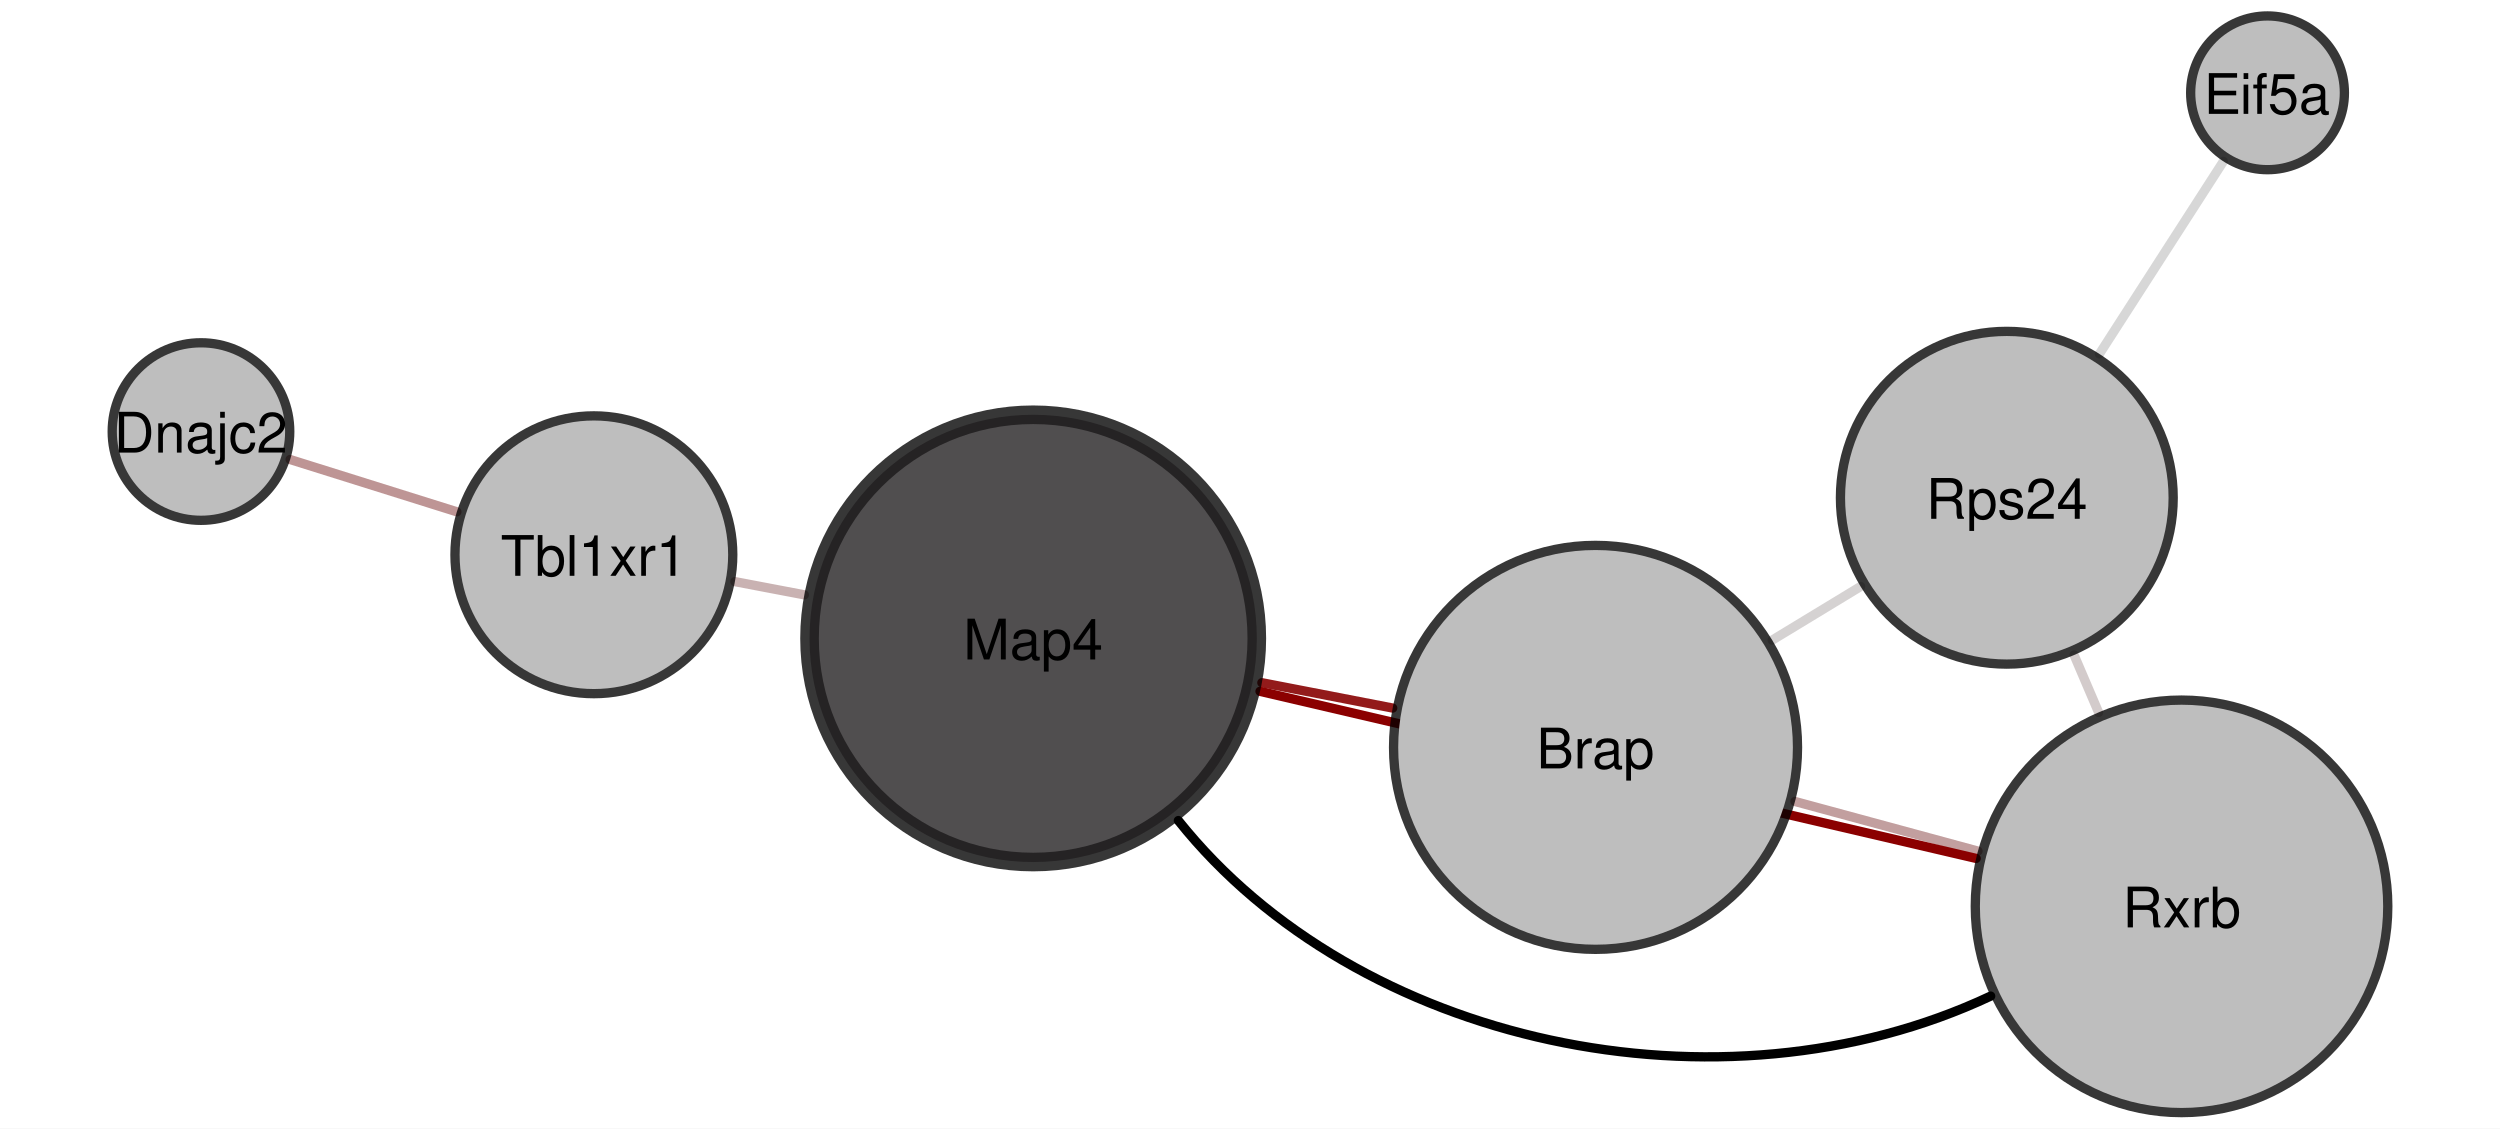
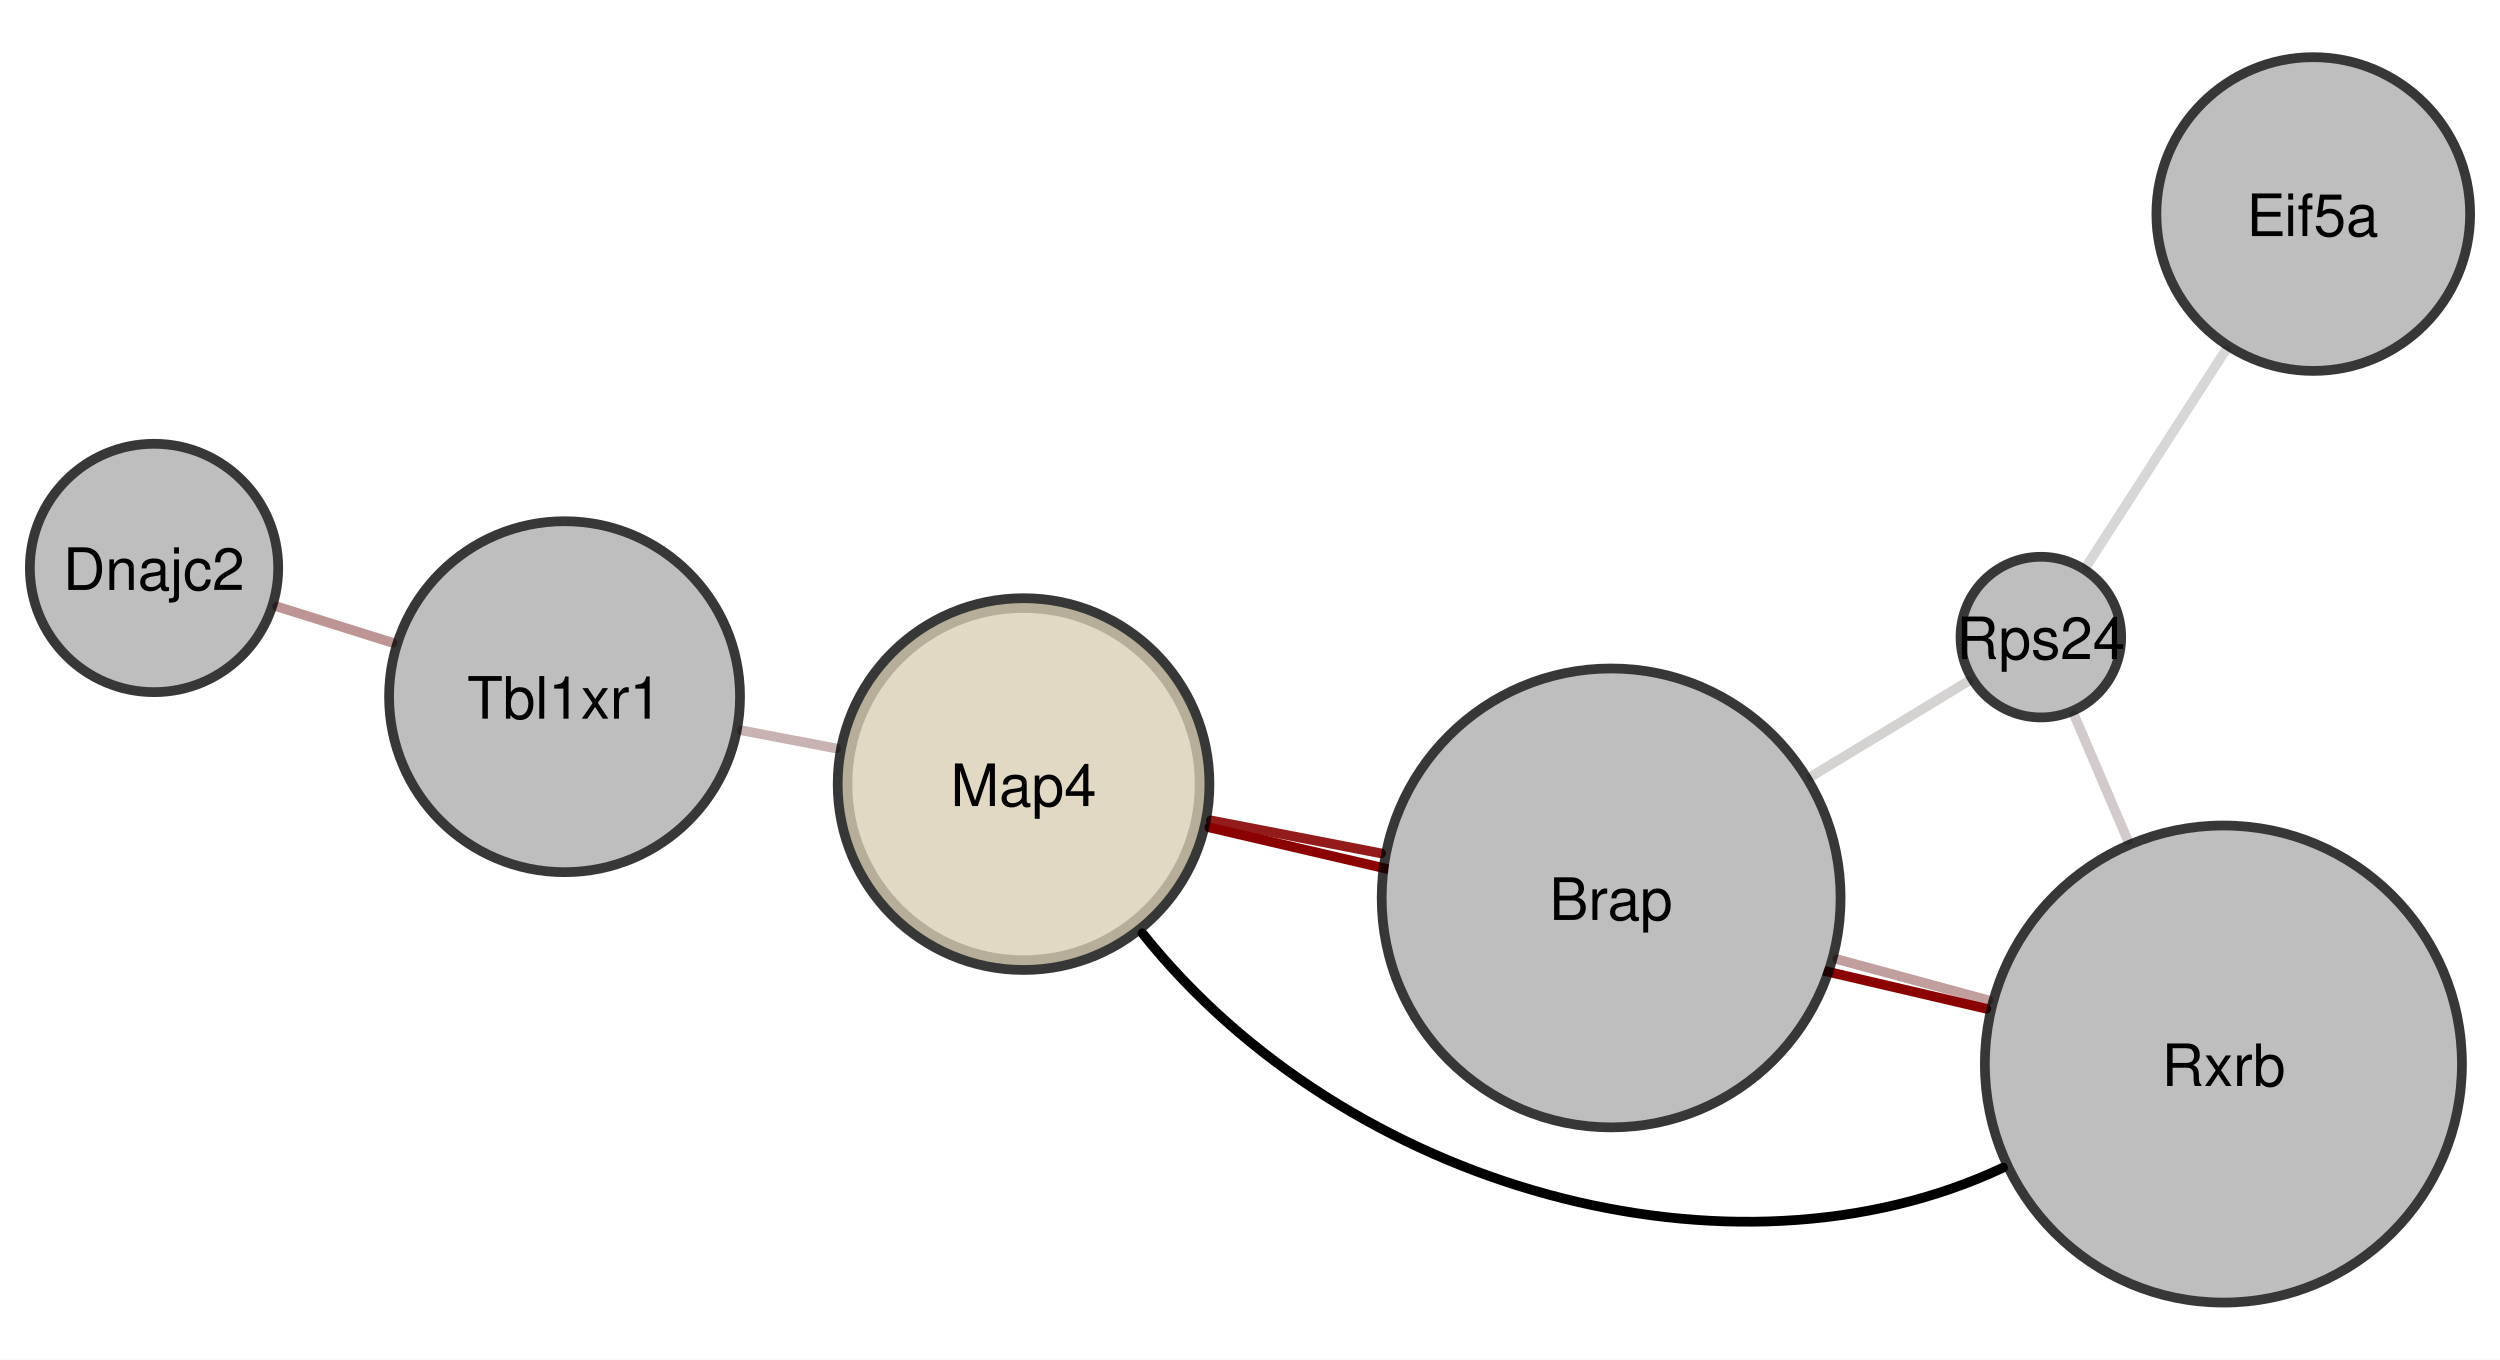
- <svg xmlns="http://www.w3.org/2000/svg" version="1.1" baseProfile="full" x="0px" y="0px" width="1513px" height="683px" viewBox="0 0 1513 683">
+ <svg xmlns="http://www.w3.org/2000/svg" version="1.1" baseProfile="full" x="0px" y="0px" width="877px" height="477px" viewBox="0 0 877 477">
  <g stroke-linejoin="miter" stroke-dashoffset="0" stroke-dasharray="none" stroke-width="1" stroke-miterlimit="10" stroke-linecap="square">
    <g fill-opacity="1" fill-rule="nonzero" stroke="none" fill="#ffffff">
-       <path d="M 0 0 L 1513 0 L 1513 683 L 0 683 L 0 0 z" />
+       <path d="M 0 0 L 877 0 L 877 477 L 0 477 L 0 0 z" />
    </g>
-     <g transform="matrix(2.819731, 0, 0, 2.819731, 854.1492, 334.5016)">
-       <g stroke-linejoin="round" stroke-width="2" stroke-linecap="round" fill="none" stroke-opacity="0.761" stroke="#aa7474">
-         <path d="M -204.859 -8.78 L -240.647 -20.003" />
+     <g transform="matrix(1.707723, 0, 0, 1.707723, 497.6767, 243.6495)">
+       <g stroke-linejoin="round" stroke-width="2" stroke-linecap="round" fill="none" stroke-opacity="0.624" stroke="#bcb6b6">
+         <path d="M 80.681 16.803 L 112.845 -2.72" />
      </g>
    </g>
-     <g transform="matrix(2.819731, 0, 0, 2.819731, 854.1492, 334.5016)">
-       <g stroke-linejoin="round" stroke-width="2" stroke-linecap="round" fill="none" stroke-opacity="0.702" stroke="#b29191">
-         <path d="M -145.186 6.204 L -130.285 9.041" />
+     <g transform="matrix(1.707723, 0, 0, 1.707723, 497.6767, 243.6495)">
+       <g stroke-linejoin="round" stroke-width="2" stroke-linecap="round" fill="none" stroke-opacity="0.741" stroke="#ad7e7e">
+         <path d="M 85.988 54.381 L 117.05 62.808" />
      </g>
    </g>
-     <g transform="matrix(2.819731, 0, 0, 2.819731, 854.1492, 334.5016)">
-       <g stroke-linejoin="round" stroke-width="2" stroke-linecap="round" fill="none" stroke-opacity="0.624" stroke="#bcb6b6">
-         <path d="M 77.449 18.765 L 96.423 7.248" />
+     <g transform="matrix(1.707723, 0, 0, 1.707723, 497.6767, 243.6495)">
+       <g stroke-linejoin="round" stroke-width="2" stroke-linecap="round" fill="none" stroke-opacity="0.961" stroke="#901313">
+         <path d="M -7.721 32.622 L -42.701 25.845" />
      </g>
    </g>
-     <g transform="matrix(2.819731, 0, 0, 2.819731, 854.1492, 334.5016)">
-       <g stroke-linejoin="round" stroke-width="2" stroke-linecap="round" fill="none" stroke-opacity="0.741" stroke="#ad7e7e">
-         <path d="M 82.339 53.391 L 121.614 64.047" />
+     <g transform="matrix(1.707723, 0, 0, 1.707723, 497.6767, 243.6495)">
+       <g stroke-linejoin="round" stroke-width="2" stroke-linecap="round" fill="none" stroke-opacity="1" stroke="#8b0000">
+         <path d="M 116.613 64.539 L -43.01 27.295" />
      </g>
    </g>
-     <g transform="matrix(2.819731, 0, 0, 2.819731, 854.1492, 334.5016)">
-       <g stroke-linejoin="round" stroke-width="2" stroke-linecap="round" fill="none" stroke-opacity="0.961" stroke="#901313">
-         <path d="M -4.009 33.342 L -32.08 27.903" />
+     <g transform="matrix(1.707723, 0, 0, 1.707723, 497.6767, 243.6495)">
+       <g stroke-linejoin="round" stroke-width="2" stroke-linecap="round" fill="none" stroke-opacity="1" stroke="#000000">
+         <path d="M -56.749 49.035 C -14.723 101.776 64.437 123.329 120.058 97.176" />
      </g>
    </g>
-     <g transform="matrix(2.819731, 0, 0, 2.819731, 854.1492, 334.5016)">
+     <g transform="matrix(1.707723, 0, 0, 1.707723, 497.6767, 243.6495)">
      <g stroke-linejoin="round" stroke-width="2" stroke-linecap="round" fill="none" stroke-opacity="0.639" stroke="#baaeae">
-         <path d="M 142.238 21.954 L 147.507 34.275" />
+         <path d="M 134.685 4.291 L 145.647 29.927" />
      </g>
    </g>
-     <g transform="matrix(2.819731, 0, 0, 2.819731, 854.1492, 334.5016)">
+     <g transform="matrix(1.707723, 0, 0, 1.707723, 497.6767, 243.6495)">
      <g stroke-linejoin="round" stroke-width="2" stroke-linecap="round" fill="none" stroke-opacity="0.608" stroke="#bebebe">
-         <path d="M 174.289 -83.993 L 147.679 -42.666" />
+         <path d="M 165.776 -70.772 L 137.279 -26.514" />
      </g>
    </g>
-     <g transform="matrix(2.819731, 0, 0, 2.819731, 854.1492, 334.5016)">
-       <g stroke-linejoin="round" stroke-width="2" stroke-linecap="round" fill="none" stroke-opacity="1" stroke="#8b0000">
-         <path d="M 121.219 65.614 L -32.475 29.753" />
+     <g transform="matrix(1.707723, 0, 0, 1.707723, 497.6767, 243.6495)">
+       <g stroke-linejoin="round" stroke-width="2" stroke-linecap="round" fill="none" stroke-opacity="0.761" stroke="#aa7474">
+         <path d="M -210.805 -10.645 L -234.489 -18.072" />
      </g>
    </g>
-     <g transform="matrix(2.819731, 0, 0, 2.819731, 854.1492, 334.5016)">
-       <g stroke-linejoin="round" stroke-width="2" stroke-linecap="round" fill="none" stroke-opacity="1" stroke="#000000">
-         <path d="M -50.008 57.495 C -11.704 105.564 66.353 122.428 124.338 95.163" />
+     <g transform="matrix(1.707723, 0, 0, 1.707723, 497.6767, 243.6495)">
+       <g stroke-linejoin="round" stroke-width="2" stroke-linecap="round" fill="none" stroke-opacity="0.702" stroke="#b29191">
+         <path d="M -139.064 7.369 L -119.658 11.064" />
      </g>
    </g>
-     <g transform="matrix(2.819731, 0, 0, 2.819731, 854.1492, 334.5016)">
+     <g transform="matrix(1.707723, 0, 0, 1.707723, 497.6767, 243.6495)">
      <g stroke-linejoin="round" stroke-width="4" stroke-linecap="round" fill="none" stroke-opacity="0.784" stroke="#000000">
-         <path d="M -241.728 -26.005 C -241.728 -16.033 -249.812 -7.95 -259.783 -7.95 C -269.754 -7.95 -277.837 -16.033 -277.837 -26.005 C -277.837 -35.976 -269.754 -44.059 -259.783 -44.059 C -249.812 -44.059 -241.728 -35.976 -241.728 -26.005 z" />
+         <path d="M 85.668 41.778 C 85.668 67.257 65.013 87.912 39.534 87.912 C 14.055 87.912 -6.6 67.257 -6.6 41.778 C -6.6 16.299 14.055 -4.356 39.534 -4.356 C 65.013 -4.356 85.668 16.299 85.668 41.778 z" />
      </g>
    </g>
-     <g transform="matrix(2.819731, 0, 0, 2.819731, 854.1492, 334.5016)">
+     <g transform="matrix(1.707723, 0, 0, 1.707723, 497.6767, 243.6495)">
      <g fill-opacity="1" fill-rule="nonzero" stroke="none" fill="#bebebe">
-         <path d="M -241.728 -26.005 C -241.728 -16.033 -249.812 -7.95 -259.783 -7.95 C -269.754 -7.95 -277.837 -16.033 -277.837 -26.005 C -277.837 -35.976 -269.754 -44.059 -259.783 -44.059 C -249.812 -44.059 -241.728 -35.976 -241.728 -26.005 z" />
+         <path d="M 85.668 41.778 C 85.668 67.257 65.013 87.912 39.534 87.912 C 14.055 87.912 -6.6 67.257 -6.6 41.778 C -6.6 16.299 14.055 -4.356 39.534 -4.356 C 65.013 -4.356 85.668 16.299 85.668 41.778 z" />
      </g>
    </g>
-     <g transform="matrix(2.819731, 0, 0, 2.819731, 68.96769, 273.9142)">
-       <text fill-opacity="1" font-style="normal" font-family="Helvetica" font-weight="normal" stroke="none" fill="#000000" font-size="12" x="0" y="0">Dnajc2</text>
+     <g transform="matrix(1.707723, 0, 0, 1.707723, 543.5463, 322.7096)">
+       <text fill-opacity="1" font-style="normal" font-family="Helvetica" font-weight="normal" stroke="none" fill="#000000" font-size="12" x="0" y="0">Brap</text>
    </g>
-     <g transform="matrix(2.819731, 0, 0, 2.819731, 854.1492, 334.5016)">
+     <g transform="matrix(1.707723, 0, 0, 1.707723, 497.6767, 243.6495)">
      <g stroke-linejoin="round" stroke-width="4" stroke-linecap="round" fill="none" stroke-opacity="0.784" stroke="#000000">
-         <path d="M -146.642 0.441 C -146.642 16.354 -159.543 29.255 -175.456 29.255 C -191.37 29.255 -204.27 16.354 -204.27 0.441 C -204.27 -15.473 -191.37 -28.373 -175.456 -28.373 C -159.543 -28.373 -146.642 -15.473 -146.642 0.441 z" />
+         <path d="M 213.306 75.9 C 213.306 102.41 191.815 123.9 165.306 123.9 C 138.796 123.9 117.306 102.41 117.306 75.9 C 117.306 49.39 138.796 27.9 165.306 27.9 C 191.815 27.9 213.306 49.39 213.306 75.9 z" />
      </g>
    </g>
-     <g transform="matrix(2.819731, 0, 0, 2.819731, 854.1492, 334.5016)">
+     <g transform="matrix(1.707723, 0, 0, 1.707723, 497.6767, 243.6495)">
      <g fill-opacity="1" fill-rule="nonzero" stroke="none" fill="#bebebe">
-         <path d="M -146.642 0.441 C -146.642 16.354 -159.543 29.255 -175.456 29.255 C -191.37 29.255 -204.27 16.354 -204.27 0.441 C -204.27 -15.473 -191.37 -28.373 -175.456 -28.373 C -159.543 -28.373 -146.642 -15.473 -146.642 0.441 z" />
+         <path d="M 213.306 75.9 C 213.306 102.41 191.815 123.9 165.306 123.9 C 138.796 123.9 117.306 102.41 117.306 75.9 C 117.306 49.39 138.796 27.9 165.306 27.9 C 191.815 27.9 213.306 49.39 213.306 75.9 z" />
      </g>
    </g>
-     <g transform="matrix(2.819731, 0, 0, 2.819731, 302.9955, 348.4831)">
+     <g transform="matrix(1.707723, 0, 0, 1.707723, 758.3394, 380.9804)">
+       <text fill-opacity="1" font-style="normal" font-family="Helvetica" font-weight="normal" stroke="none" fill="#000000" font-size="12" x="0" y="0">Rxrb</text>
+     </g>
+     <g transform="matrix(1.707723, 0, 0, 1.707723, 497.6767, 243.6495)">
+       <g stroke-linejoin="round" stroke-width="4" stroke-linecap="round" fill="none" stroke-opacity="0.784" stroke="#000000">
+         <path d="M 143.305 -11.8 C 143.305 -3.239 136.365 3.7 127.805 3.7 C 119.244 3.7 112.305 -3.239 112.305 -11.8 C 112.305 -20.36 119.244 -27.3 127.805 -27.3 C 136.365 -27.3 143.305 -20.36 143.305 -11.8 z" />
+       </g>
+     </g>
+     <g transform="matrix(1.707723, 0, 0, 1.707723, 497.6767, 243.6495)">
+       <g fill-opacity="1" fill-rule="nonzero" stroke="none" fill="#bebebe">
+         <path d="M 143.305 -11.8 C 143.305 -3.239 136.365 3.7 127.805 3.7 C 119.244 3.7 112.305 -3.239 112.305 -11.8 C 112.305 -20.36 119.244 -27.3 127.805 -27.3 C 136.365 -27.3 143.305 -20.36 143.305 -11.8 z" />
+       </g>
+     </g>
+     <g transform="matrix(1.707723, 0, 0, 1.707723, 686.3136, 231.2134)">
+       <text fill-opacity="1" font-style="normal" font-family="Helvetica" font-weight="normal" stroke="none" fill="#000000" font-size="12" x="0" y="0">Rps24</text>
+     </g>
+     <g transform="matrix(1.707723, 0, 0, 1.707723, 497.6767, 243.6495)">
+       <g stroke-linejoin="round" stroke-width="4" stroke-linecap="round" fill="none" stroke-opacity="0.784" stroke="#000000">
+         <path d="M -140.411 0.441 C -140.411 19.796 -156.101 35.487 -175.456 35.487 C -194.812 35.487 -210.502 19.796 -210.502 0.441 C -210.502 -18.914 -194.812 -34.605 -175.456 -34.605 C -156.101 -34.605 -140.411 -18.914 -140.411 0.441 z" />
+       </g>
+     </g>
+     <g transform="matrix(1.707723, 0, 0, 1.707723, 497.6767, 243.6495)">
+       <g fill-opacity="1" fill-rule="nonzero" stroke="none" fill="#bebebe">
+         <path d="M -140.411 0.441 C -140.411 19.796 -156.101 35.487 -175.456 35.487 C -194.812 35.487 -210.502 19.796 -210.502 0.441 C -210.502 -18.914 -194.812 -34.605 -175.456 -34.605 C -156.101 -34.605 -140.411 -18.914 -140.411 0.441 z" />
+       </g>
+     </g>
+     <g transform="matrix(1.707723, 0, 0, 1.707723, 163.8797, 252.1171)">
      <text fill-opacity="1" font-style="normal" font-family="Helvetica" font-weight="normal" stroke="none" fill="#000000" font-size="12" x="0" y="0">Tbl1xr1</text>
    </g>
-     <g transform="matrix(2.819731, 0, 0, 2.819731, 854.1492, 334.5016)">
+     <g transform="matrix(1.707723, 0, 0, 1.707723, 497.6767, 243.6495)">
      <g stroke-linejoin="round" stroke-width="4" stroke-linecap="round" fill="none" stroke-opacity="0.784" stroke="#000000">
-         <path d="M 81.886 41.778 C 81.886 65.169 62.925 84.131 39.534 84.131 C 16.143 84.131 -2.819 65.169 -2.819 41.778 C -2.819 18.387 16.143 -0.574 39.534 -0.574 C 62.925 -0.574 81.886 18.387 81.886 41.778 z" />
+         <path d="M -43.985 18.392 C -43.985 38.927 -60.632 55.574 -81.168 55.574 C -101.703 55.574 -118.35 38.927 -118.35 18.392 C -118.35 -2.143 -101.703 -18.79 -81.168 -18.79 C -60.632 -18.79 -43.985 -2.143 -43.985 18.392 z" />
      </g>
    </g>
-     <g transform="matrix(2.819731, 0, 0, 2.819731, 854.1492, 334.5016)">
-       <g fill-opacity="1" fill-rule="nonzero" stroke="none" fill="#bebebe">
-         <path d="M 81.886 41.778 C 81.886 65.169 62.925 84.131 39.534 84.131 C 16.143 84.131 -2.819 65.169 -2.819 41.778 C -2.819 18.387 16.143 -0.574 39.534 -0.574 C 62.925 -0.574 81.886 18.387 81.886 41.778 z" />
+     <g transform="matrix(1.707723, 0, 0, 1.707723, 497.6767, 243.6495)">
+       <g fill-opacity="0.784" fill-rule="nonzero" stroke="none" fill="#d8ceb2">
+         <path d="M -43.985 18.392 C -43.985 38.927 -60.632 55.574 -81.168 55.574 C -101.703 55.574 -118.35 38.927 -118.35 18.392 C -118.35 -2.143 -101.703 -18.79 -81.168 -18.79 C -60.632 -18.79 -43.985 -2.143 -43.985 18.392 z" />
      </g>
    </g>
-     <g transform="matrix(2.819731, 0, 0, 2.819731, 929.8873, 465.043)">
-       <text fill-opacity="1" font-style="normal" font-family="Helvetica" font-weight="normal" stroke="none" fill="#000000" font-size="12" x="0" y="0">Brap</text>
+     <g transform="matrix(1.707723, 0, 0, 1.707723, 333.4343, 282.773)">
+       <text fill-opacity="1" font-style="normal" font-family="Helvetica" font-weight="normal" stroke="none" fill="#000000" font-size="12" x="0" y="0">Map4</text>
    </g>
-     <g transform="matrix(2.819731, 0, 0, 2.819731, 854.1492, 334.5016)">
+     <g transform="matrix(1.707723, 0, 0, 1.707723, 497.6767, 243.6495)">
      <g stroke-linejoin="round" stroke-width="4" stroke-linecap="round" fill="none" stroke-opacity="0.784" stroke="#000000">
-         <path d="M 162.515 -11.8 C 162.515 7.37 146.975 22.911 127.805 22.911 C 108.635 22.911 93.094 7.37 93.094 -11.8 C 93.094 -30.97 108.635 -46.51 127.805 -46.51 C 146.975 -46.51 162.515 -30.97 162.515 -11.8 z" />
+         <path d="M 214.987 -98.707 C 214.987 -81.462 201.007 -67.483 183.763 -67.483 C 166.518 -67.483 152.539 -81.462 152.539 -98.707 C 152.539 -115.951 166.518 -129.931 183.763 -129.931 C 201.007 -129.931 214.987 -115.951 214.987 -98.707 z" />
      </g>
    </g>
-     <g transform="matrix(2.819731, 0, 0, 2.819731, 854.1492, 334.5016)">
+     <g transform="matrix(1.707723, 0, 0, 1.707723, 497.6767, 243.6495)">
      <g fill-opacity="1" fill-rule="nonzero" stroke="none" fill="#bebebe">
-         <path d="M 162.515 -11.8 C 162.515 7.37 146.975 22.911 127.805 22.911 C 108.635 22.911 93.094 7.37 93.094 -11.8 C 93.094 -30.97 108.635 -46.51 127.805 -46.51 C 146.975 -46.51 162.515 -30.97 162.515 -11.8 z" />
+         <path d="M 214.987 -98.707 C 214.987 -81.462 201.007 -67.483 183.763 -67.483 C 166.518 -67.483 152.539 -81.462 152.539 -98.707 C 152.539 -115.951 166.518 -129.931 183.763 -129.931 C 201.007 -129.931 214.987 -115.951 214.987 -98.707 z" />
      </g>
    </g>
-     <g transform="matrix(2.819731, 0, 0, 2.819731, 1165.62, 313.9676)">
-       <text fill-opacity="1" font-style="normal" font-family="Helvetica" font-weight="normal" stroke="none" fill="#000000" font-size="12" x="0" y="0">Rps24</text>
+     <g transform="matrix(1.707723, 0, 0, 1.707723, 788.1381, 82.80054)">
+       <text fill-opacity="1" font-style="normal" font-family="Helvetica" font-weight="normal" stroke="none" fill="#000000" font-size="12" x="0" y="0">Eif5a</text>
    </g>
-     <g transform="matrix(2.819731, 0, 0, 2.819731, 854.1492, 334.5016)">
+     <g transform="matrix(1.707723, 0, 0, 1.707723, 497.6767, 243.6495)">
      <g stroke-linejoin="round" stroke-width="4" stroke-linecap="round" fill="none" stroke-opacity="0.784" stroke="#000000">
-         <path d="M 208.576 75.9 C 208.576 99.798 189.203 119.171 165.306 119.171 C 141.408 119.171 122.035 99.798 122.035 75.9 C 122.035 52.002 141.408 32.629 165.306 32.629 C 189.203 32.629 208.576 52.002 208.576 75.9 z" />
+         <path d="M -235.274 -26.005 C -235.274 -12.469 -246.247 -1.496 -259.783 -1.496 C -273.319 -1.496 -284.292 -12.469 -284.292 -26.005 C -284.292 -39.54 -273.319 -50.513 -259.783 -50.513 C -246.247 -50.513 -235.274 -39.54 -235.274 -26.005 z" />
      </g>
    </g>
-     <g transform="matrix(2.819731, 0, 0, 2.819731, 854.1492, 334.5016)">
+     <g transform="matrix(1.707723, 0, 0, 1.707723, 497.6767, 243.6495)">
      <g fill-opacity="1" fill-rule="nonzero" stroke="none" fill="#bebebe">
-         <path d="M 208.576 75.9 C 208.576 99.798 189.203 119.171 165.306 119.171 C 141.408 119.171 122.035 99.798 122.035 75.9 C 122.035 52.002 141.408 32.629 165.306 32.629 C 189.203 32.629 208.576 52.002 208.576 75.9 z" />
+         <path d="M -235.274 -26.005 C -235.274 -12.469 -246.247 -1.496 -259.783 -1.496 C -273.319 -1.496 -284.292 -12.469 -284.292 -26.005 C -284.292 -39.54 -273.319 -50.513 -259.783 -50.513 C -246.247 -50.513 -235.274 -39.54 -235.274 -26.005 z" />
      </g>
    </g>
-     <g transform="matrix(2.819731, 0, 0, 2.819731, 1284.546, 561.2575)">
-       <text fill-opacity="1" font-style="normal" font-family="Helvetica" font-weight="normal" stroke="none" fill="#000000" font-size="12" x="0" y="0">Rxrb</text>
-     </g>
-     <g transform="matrix(2.819731, 0, 0, 2.819731, 854.1492, 334.5016)">
-       <g stroke-linejoin="round" stroke-width="4" stroke-linecap="round" fill="none" stroke-opacity="0.784" stroke="#000000">
-         <path d="M 199.263 -98.707 C 199.263 -90.146 192.323 -83.207 183.763 -83.207 C 175.202 -83.207 168.263 -90.146 168.263 -98.707 C 168.263 -107.267 175.202 -114.207 183.763 -114.207 C 192.323 -114.207 199.263 -107.267 199.263 -98.707 z" />
-       </g>
-     </g>
-     <g transform="matrix(2.819731, 0, 0, 2.819731, 854.1492, 334.5016)">
-       <g fill-opacity="1" fill-rule="nonzero" stroke="none" fill="#bebebe">
-         <path d="M 199.263 -98.707 C 199.263 -90.146 192.323 -83.207 183.763 -83.207 C 175.202 -83.207 168.263 -90.146 168.263 -98.707 C 168.263 -107.267 175.202 -114.207 183.763 -114.207 C 192.323 -114.207 199.263 -107.267 199.263 -98.707 z" />
-       </g>
-     </g>
-     <g transform="matrix(2.819731, 0, 0, 2.819731, 1333.749, 68.91364)">
-       <text fill-opacity="1" font-style="normal" font-family="Helvetica" font-weight="normal" stroke="none" fill="#000000" font-size="12" x="0" y="0">Eif5a</text>
-     </g>
-     <g transform="matrix(2.819731, 0, 0, 2.819731, 854.1492, 334.5016)">
-       <g stroke-linejoin="round" stroke-width="4" stroke-linecap="round" fill="none" stroke-opacity="0.784" stroke="#000000">
-         <path d="M -33.168 18.392 C -33.168 44.902 -54.658 66.392 -81.168 66.392 C -107.677 66.392 -129.168 44.902 -129.168 18.392 C -129.168 -8.117 -107.677 -29.608 -81.168 -29.608 C -54.658 -29.608 -33.168 -8.117 -33.168 18.392 z" />
-       </g>
-     </g>
-     <g transform="matrix(2.819731, 0, 0, 2.819731, 854.1492, 334.5016)">
-       <g fill-opacity="0.784" fill-rule="nonzero" stroke="none" fill="#201e1f">
-         <path d="M -33.168 18.392 C -33.168 44.902 -54.658 66.392 -81.168 66.392 C -107.677 66.392 -129.168 44.902 -129.168 18.392 C -129.168 -8.117 -107.677 -29.608 -81.168 -29.608 C -54.658 -29.608 -33.168 -8.117 -33.168 18.392 z" />
-       </g>
-     </g>
-     <g transform="matrix(2.819731, 0, 0, 2.819731, 582.9579, 399.101)">
-       <text fill-opacity="1" font-style="normal" font-family="Helvetica" font-weight="normal" stroke="none" fill="#000000" font-size="12" x="0" y="0">Map4</text>
+     <g transform="matrix(1.707723, 0, 0, 1.707723, 22.14473, 206.9557)">
+       <text fill-opacity="1" font-style="normal" font-family="Helvetica" font-weight="normal" stroke="none" fill="#000000" font-size="12" x="0" y="0">Dnajc2</text>
    </g>
  </g>
</svg>
